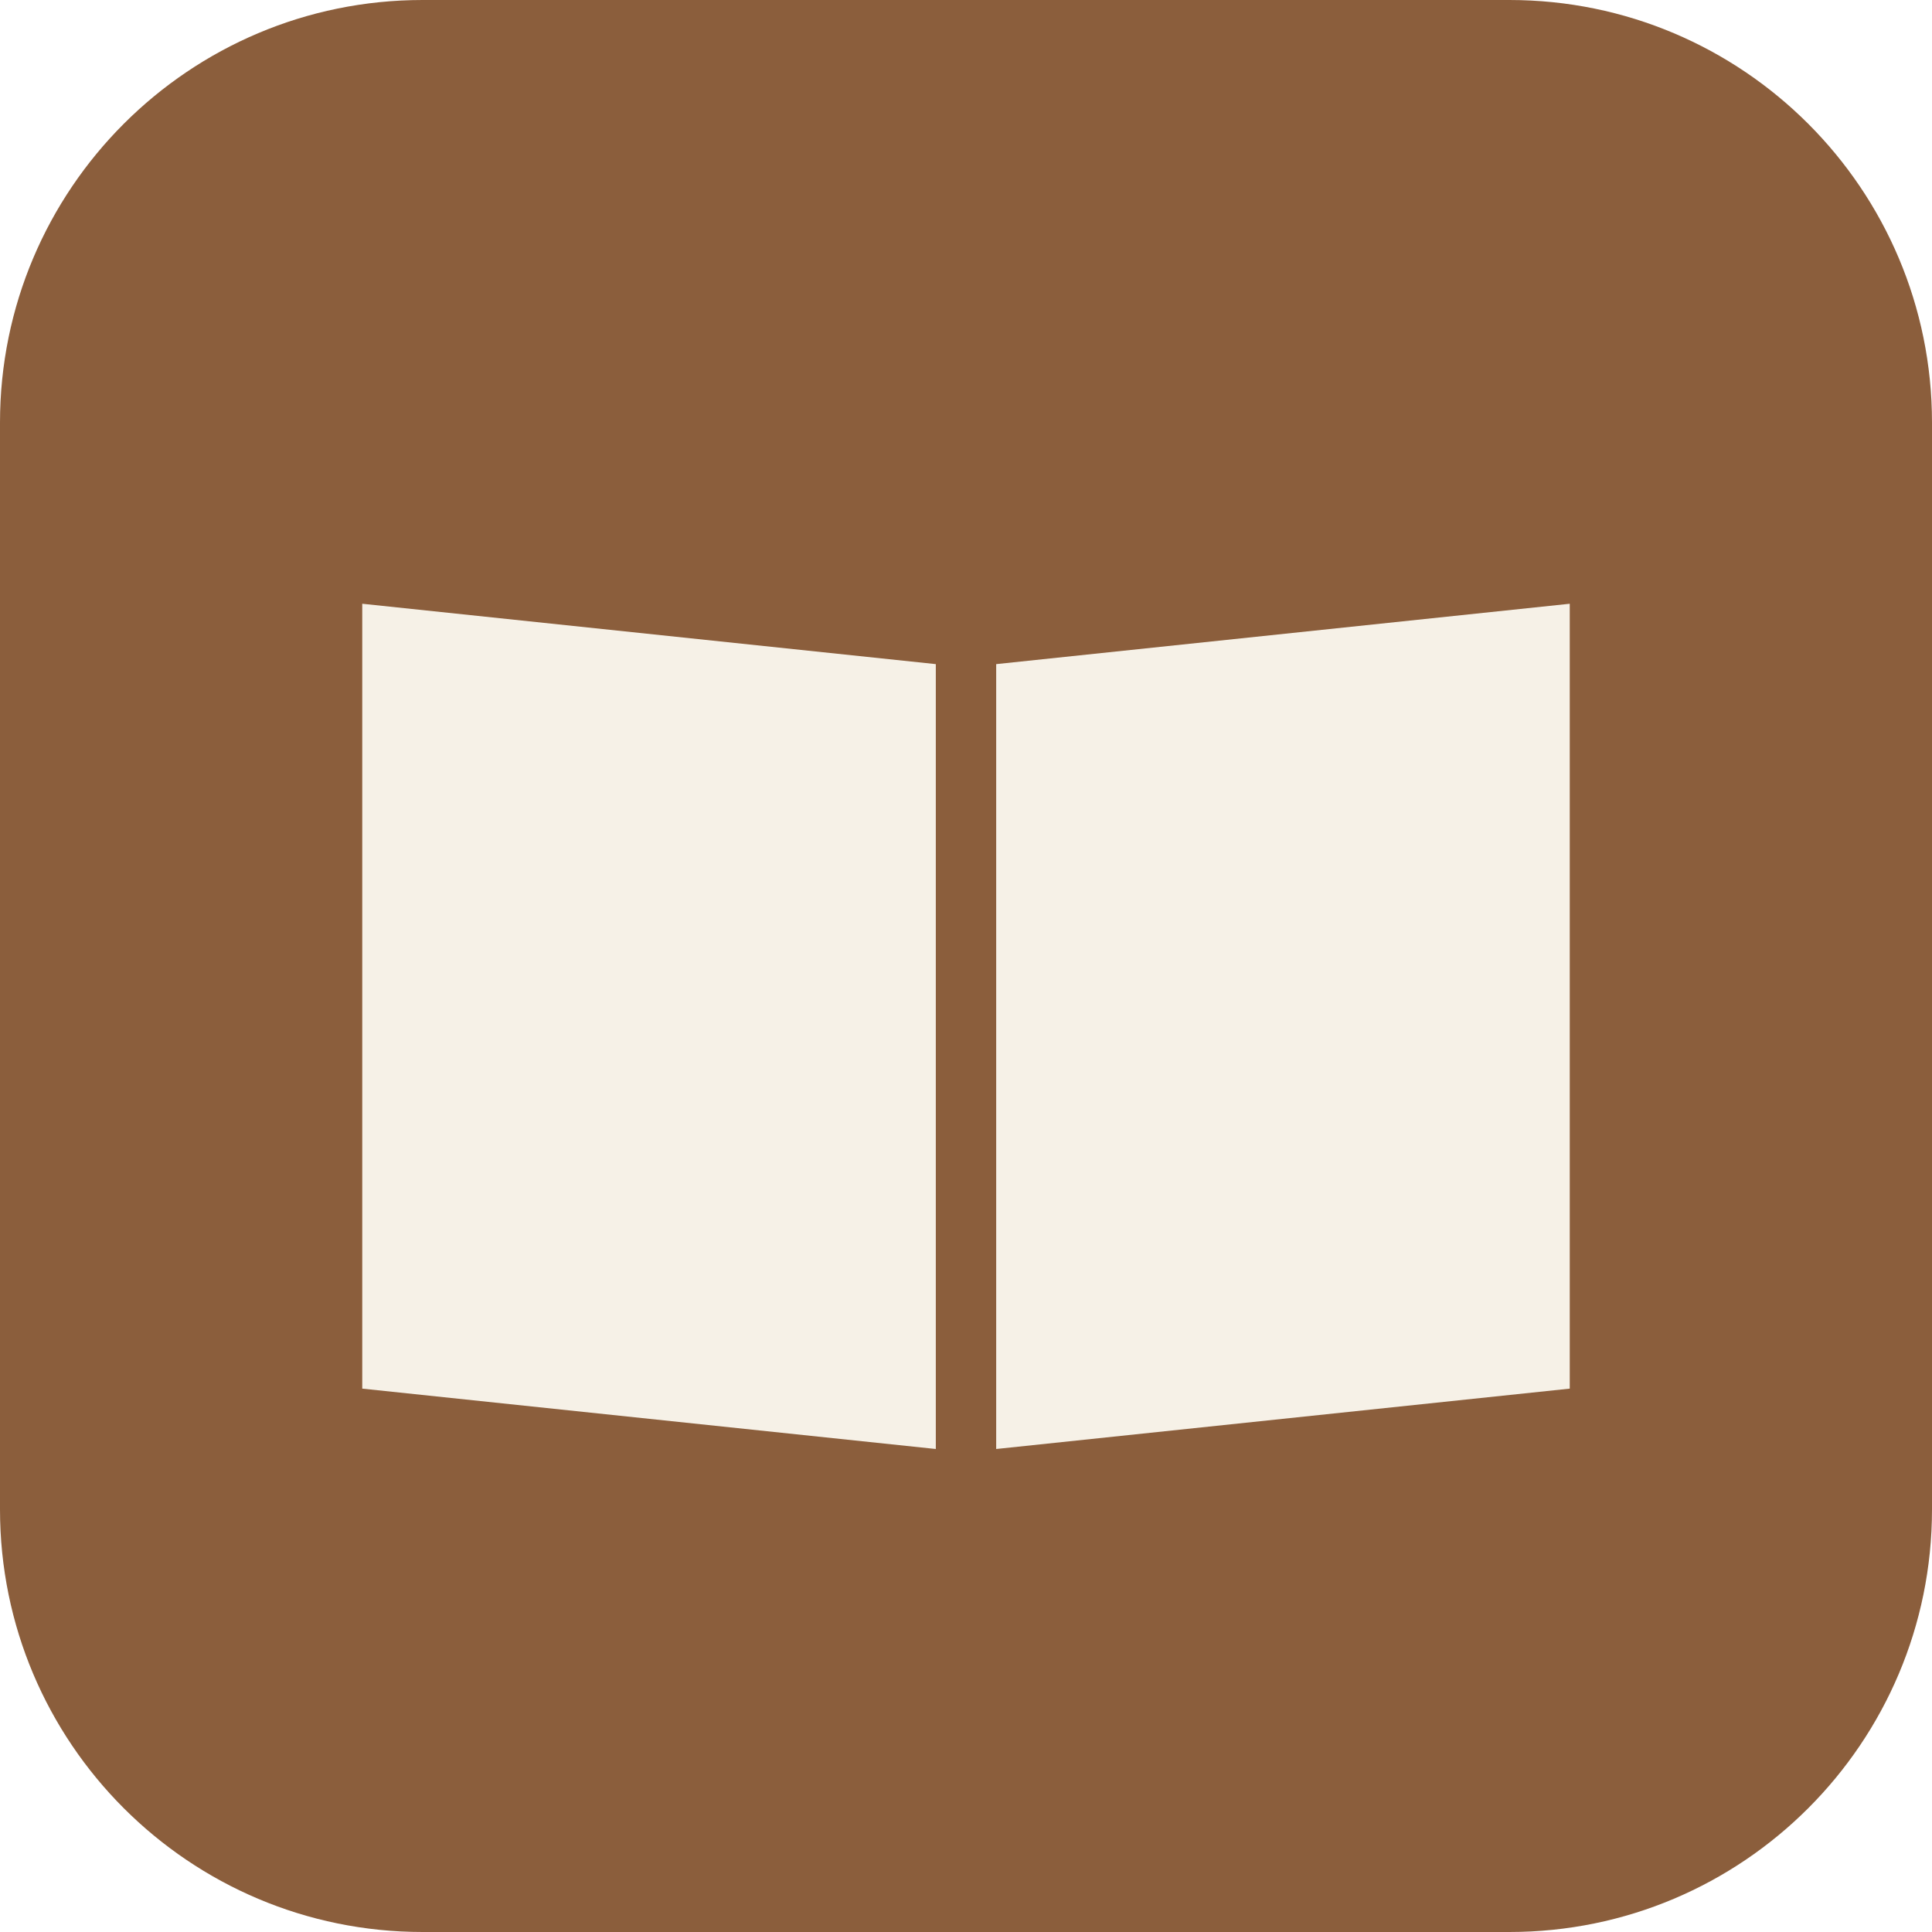
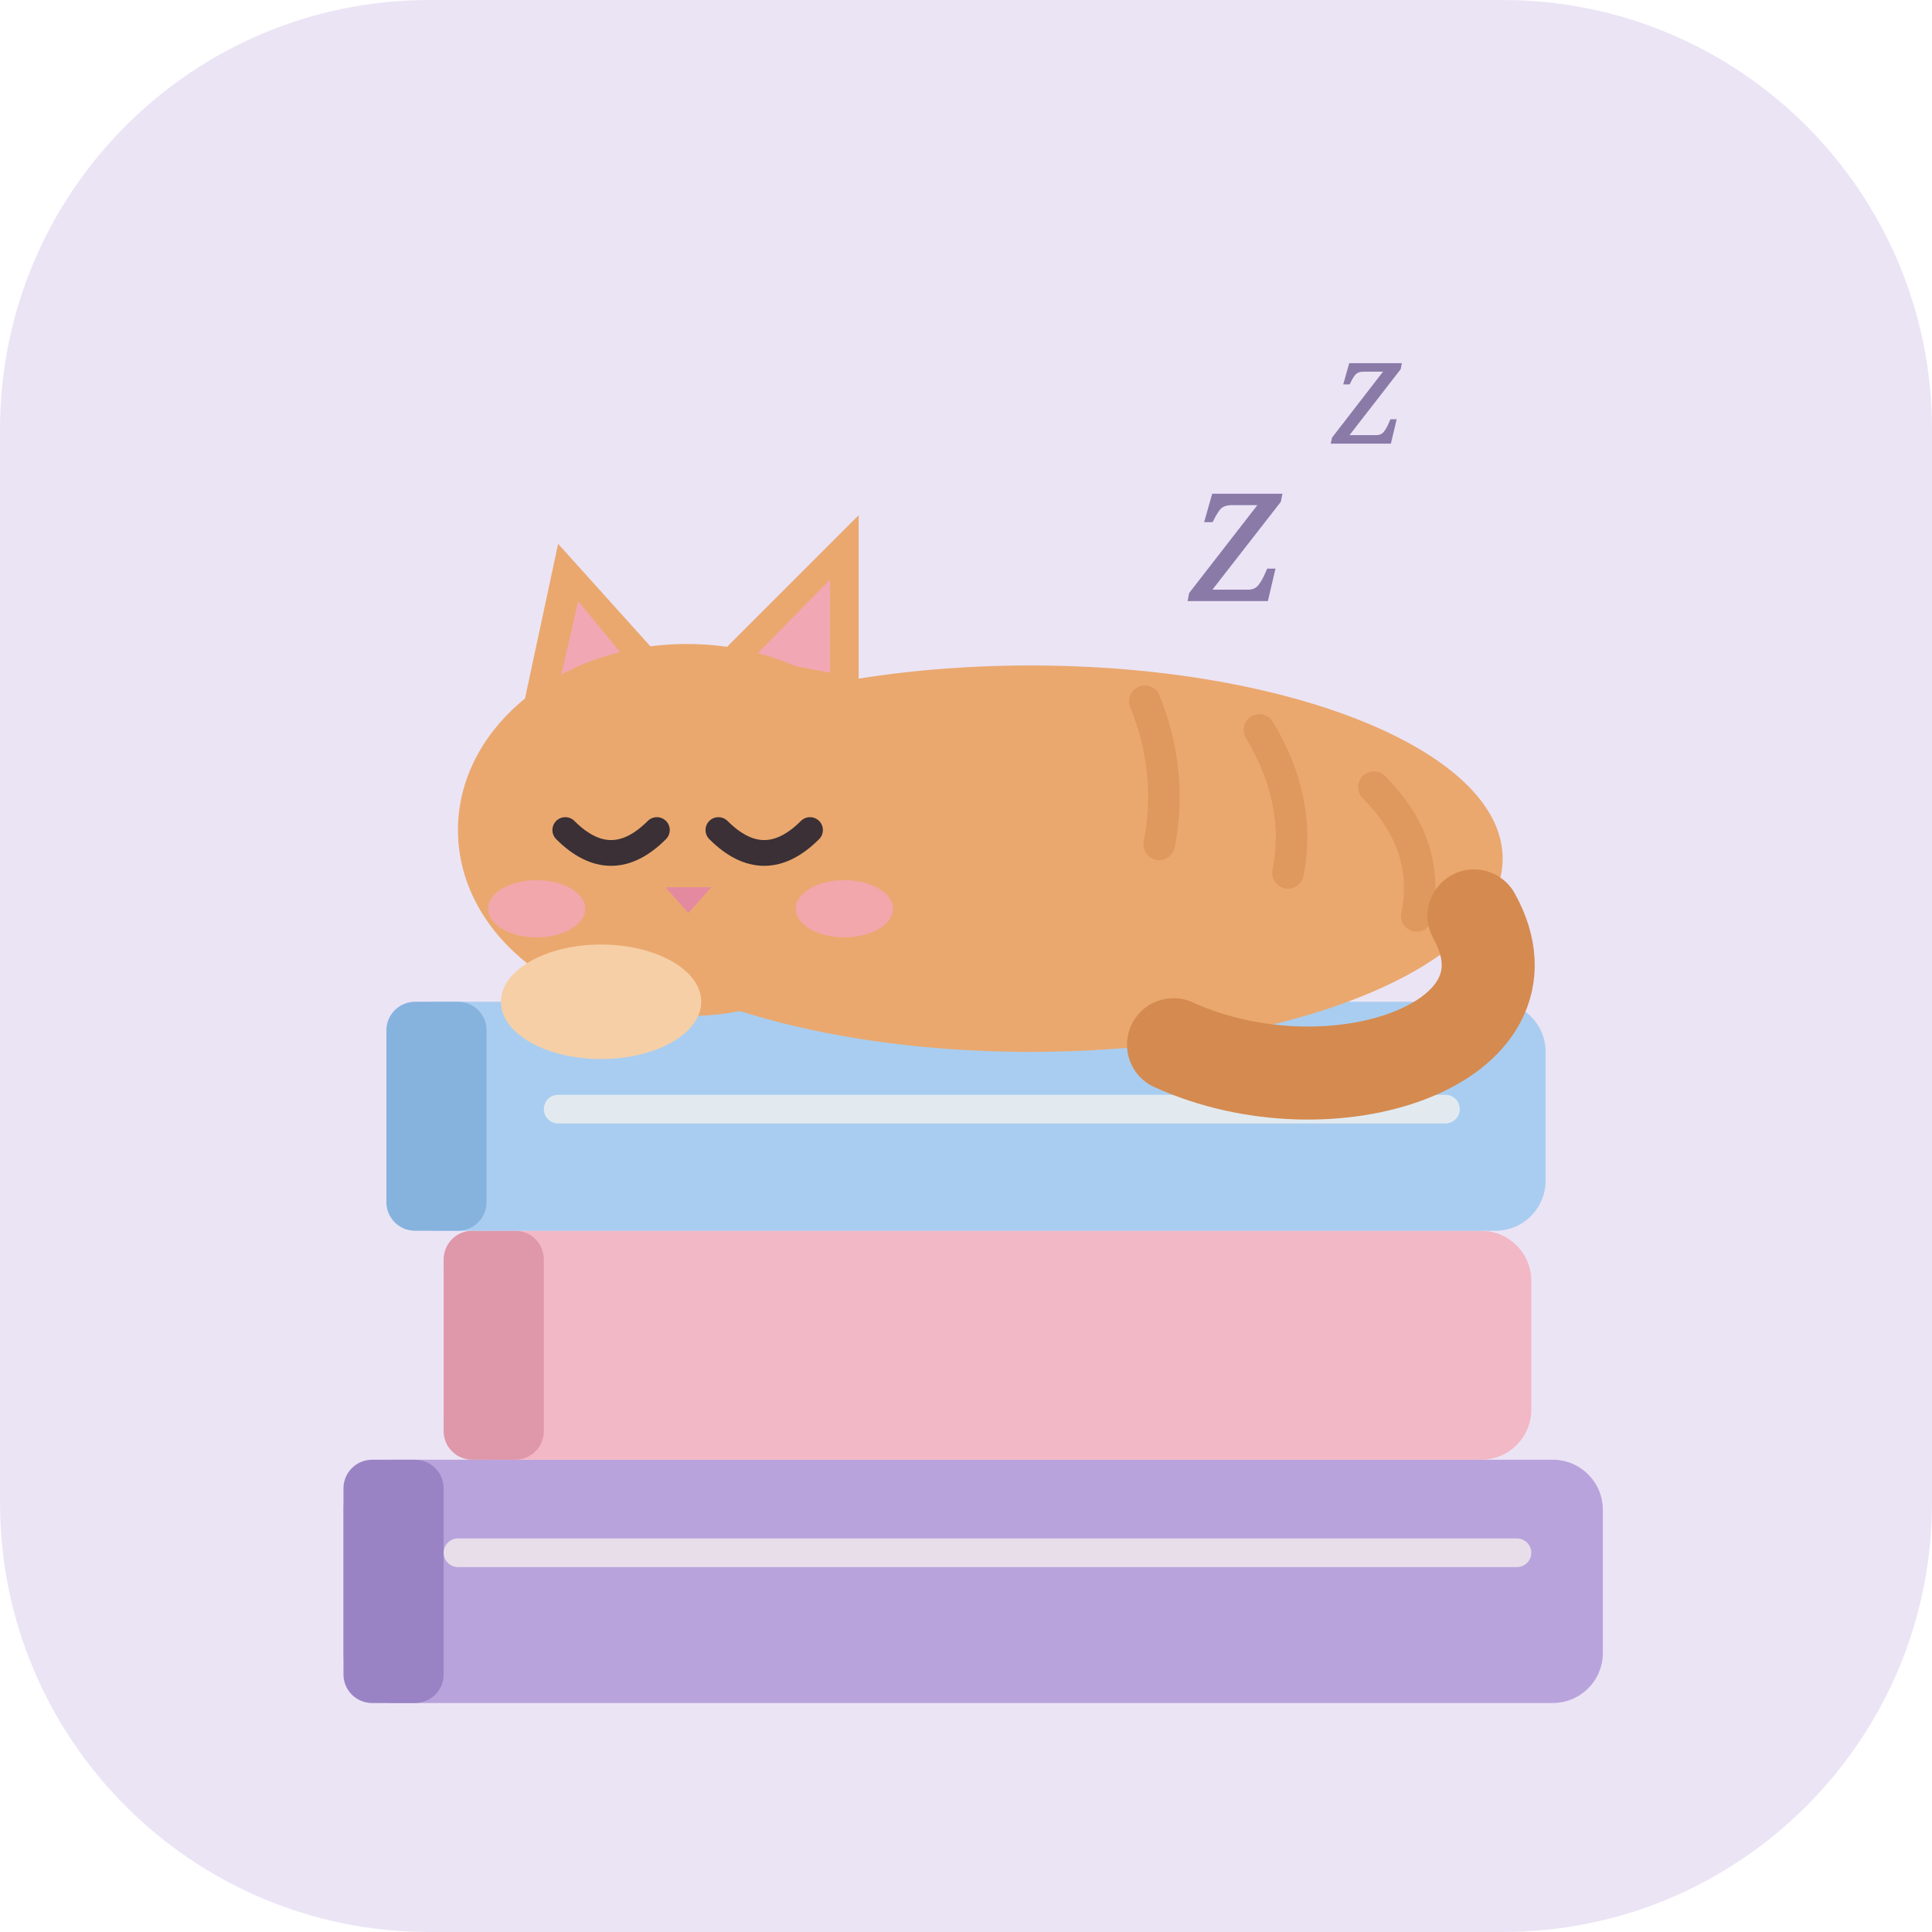
- <svg xmlns="http://www.w3.org/2000/svg" viewBox="0 0 64 64">
-   <rect width="64" height="64" rx="14" fill="rgb(139,94,60)" />
-   <path d="M12 20 L31 22 L31 48 L12 46 Z M33 22 L52 20 L52 46 L33 48 Z" fill="rgb(246,241,231)" />
+ <svg xmlns="http://www.w3.org/2000/svg" viewBox="0 0 135 135">
+   <rect width="135" height="135" rx="30" fill="#ebe4f5" />
+   <g transform="translate(0 4)">
+     <rect x="24" y="98" width="88" height="17" rx="3.5" fill="#b9a3dc" />
+     <rect x="24" y="98" width="7" height="17" rx="2" fill="#9a83c4" />
+     <rect x="31" y="103.5" width="76" height="2" rx="1" fill="#fbf7ef" opacity=".7" />
+     <rect x="31" y="82" width="76" height="16" rx="3.5" fill="#f2b8c6" />
+     <rect x="31" y="82" width="7" height="16" rx="2" fill="#df97aa" />
+     <rect x="27" y="66" width="81" height="16" rx="3.5" fill="#a9cdf0" />
+     <rect x="27" y="66" width="7" height="16" rx="2" fill="#86b2de" />
+     <rect x="38" y="72.5" width="64" height="2" rx="1" fill="#fbf7ef" opacity=".7" />
+     <ellipse cx="72" cy="56" rx="33" ry="13.5" fill="#eaa86f" />
+     <path d="M96 51 q4 4 3 9 M88 47 q3 5 2 10 M80 45 q2 5 1 10" stroke="#d58a4f" stroke-width="2.2" fill="none" stroke-linecap="round" opacity=".55" />
+     <path d="M103 60 C108 69 93 74 82 69" stroke="#d58a4f" stroke-width="6.5" fill="none" stroke-linecap="round" />
+     <path d="M36 48 L39 34 L48 44 Z" fill="#eaa86f" />
+     <path d="M60 45 L60 32 L50 42 Z" fill="#eaa86f" />
+     <path d="M38.8 45 L40.4 38 L45 43.6 Z" fill="#f2a7b5" />
+     <path d="M58 43 L58 36.5 L52.6 42 Z" fill="#f2a7b5" />
+     <ellipse cx="48" cy="54" rx="16" ry="13" fill="#eaa86f" />
+     <path d="M39.5 54 q3.2 3.2 6.4 0 M50.2 54 q3.2 3.2 6.4 0" stroke="#3a3035" stroke-width="1.8" fill="none" stroke-linecap="round" />
+     <ellipse cx="37.5" cy="59.5" rx="3.4" ry="2" fill="#f2a7b5" opacity=".85" />
+     <ellipse cx="59" cy="59.5" rx="3.4" ry="2" fill="#f2a7b5" opacity=".85" />
+     <path d="M46.5 58 h3.2 l-1.6 1.8 z" fill="#e48aa0" />
+     <ellipse cx="42" cy="66" rx="7" ry="4" fill="#f6cfa6" />
+     <text x="83" y="38" font-size="14" fill="#8a7aa8" font-family="Georgia, serif" font-style="italic">z</text>
+     <text x="93" y="27" font-size="10.5" fill="#8a7aa8" font-family="Georgia, serif" font-style="italic">z</text>
+   </g>
</svg>
